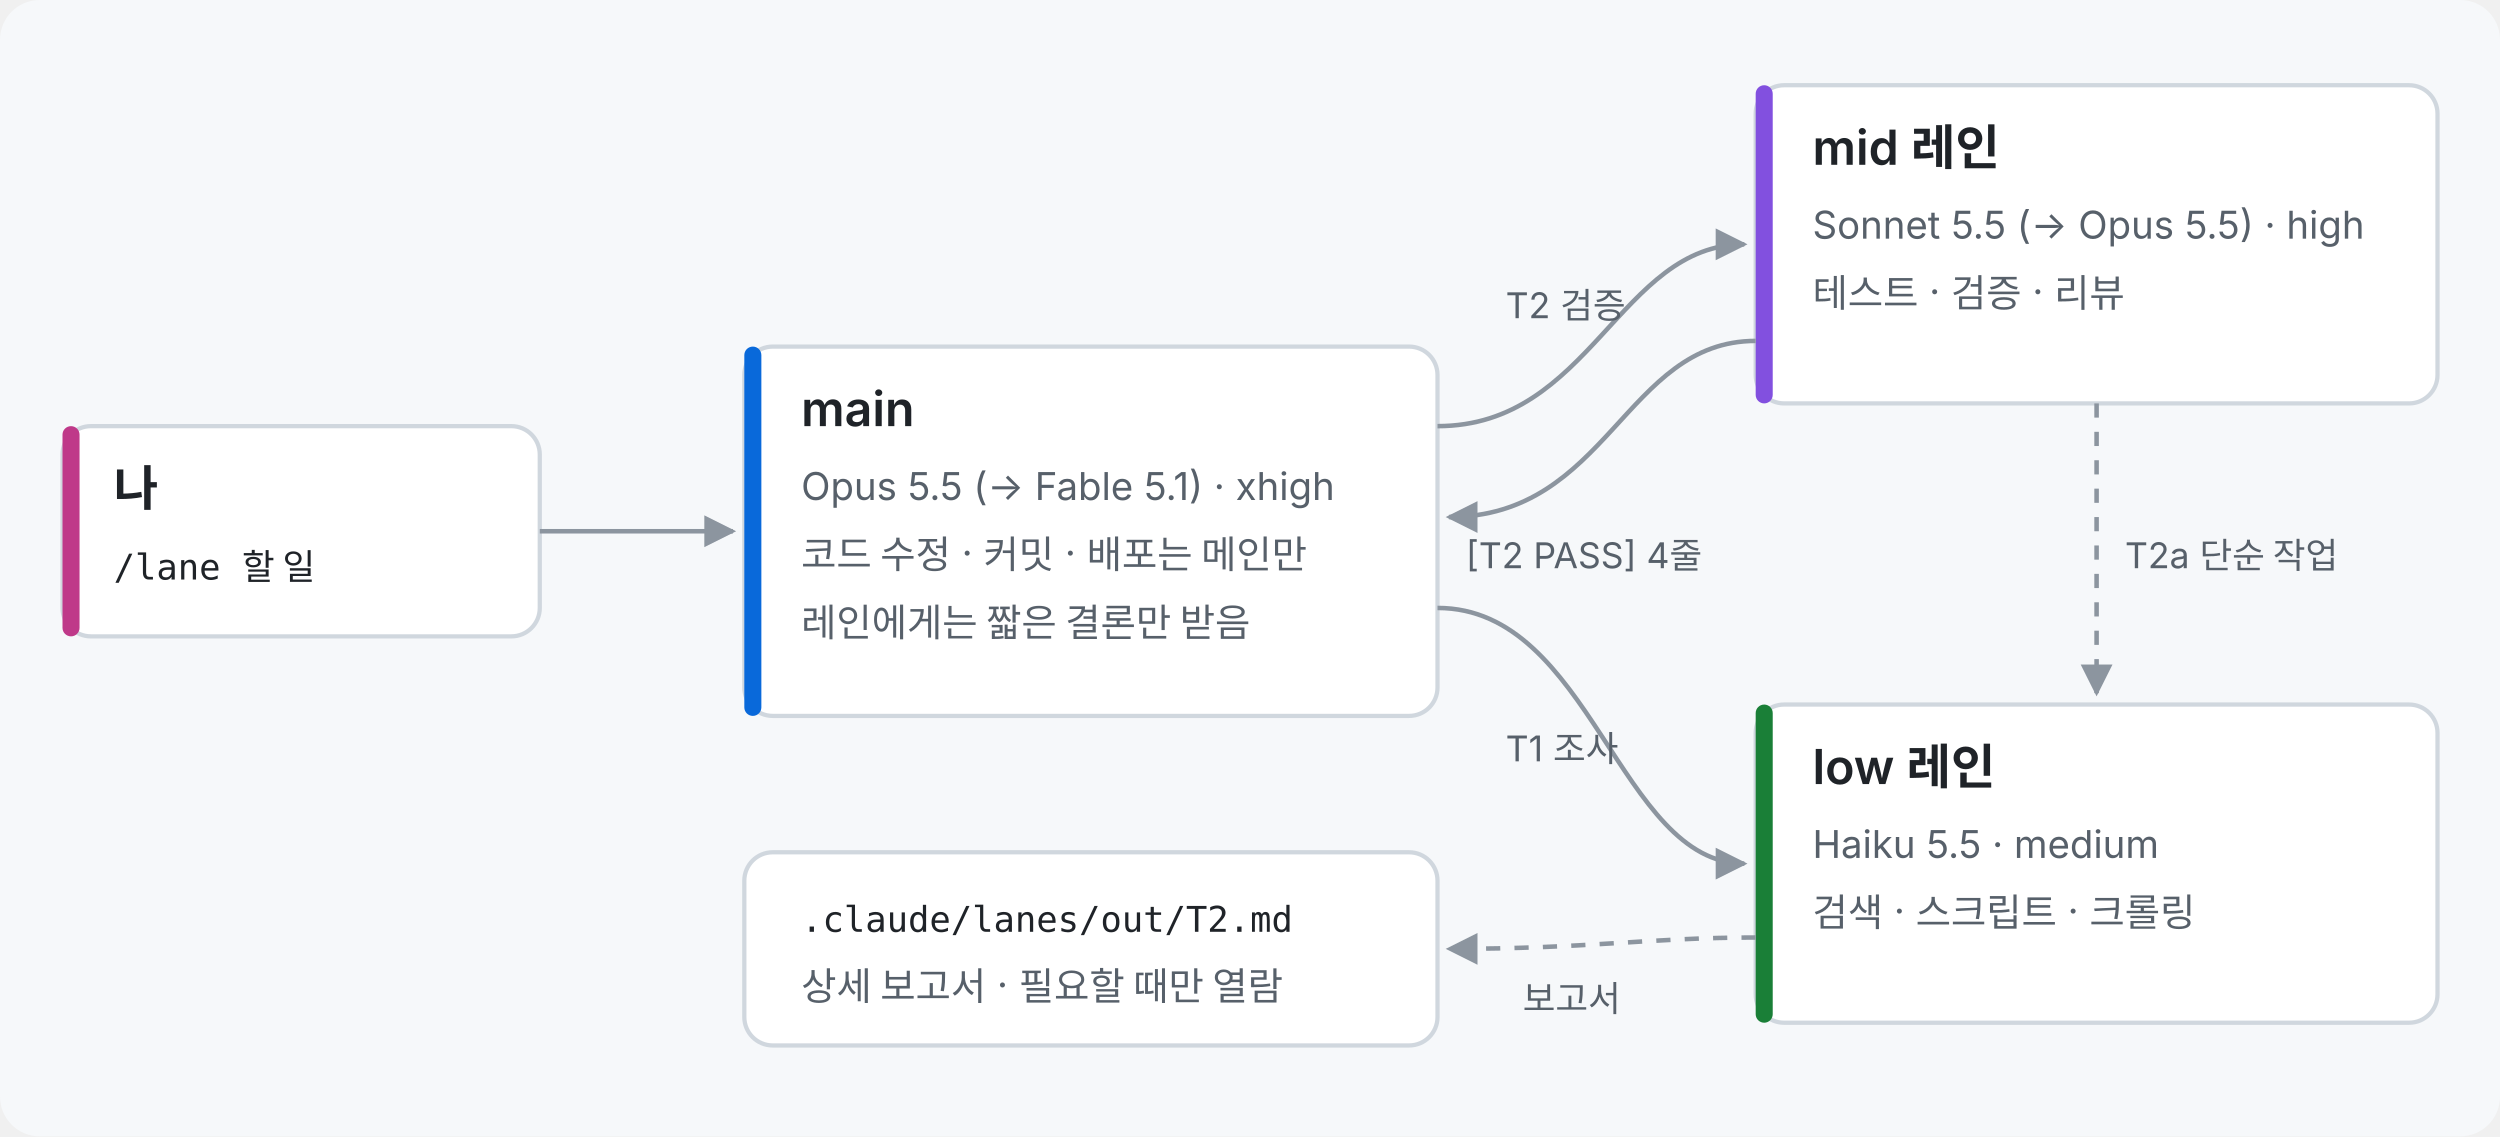
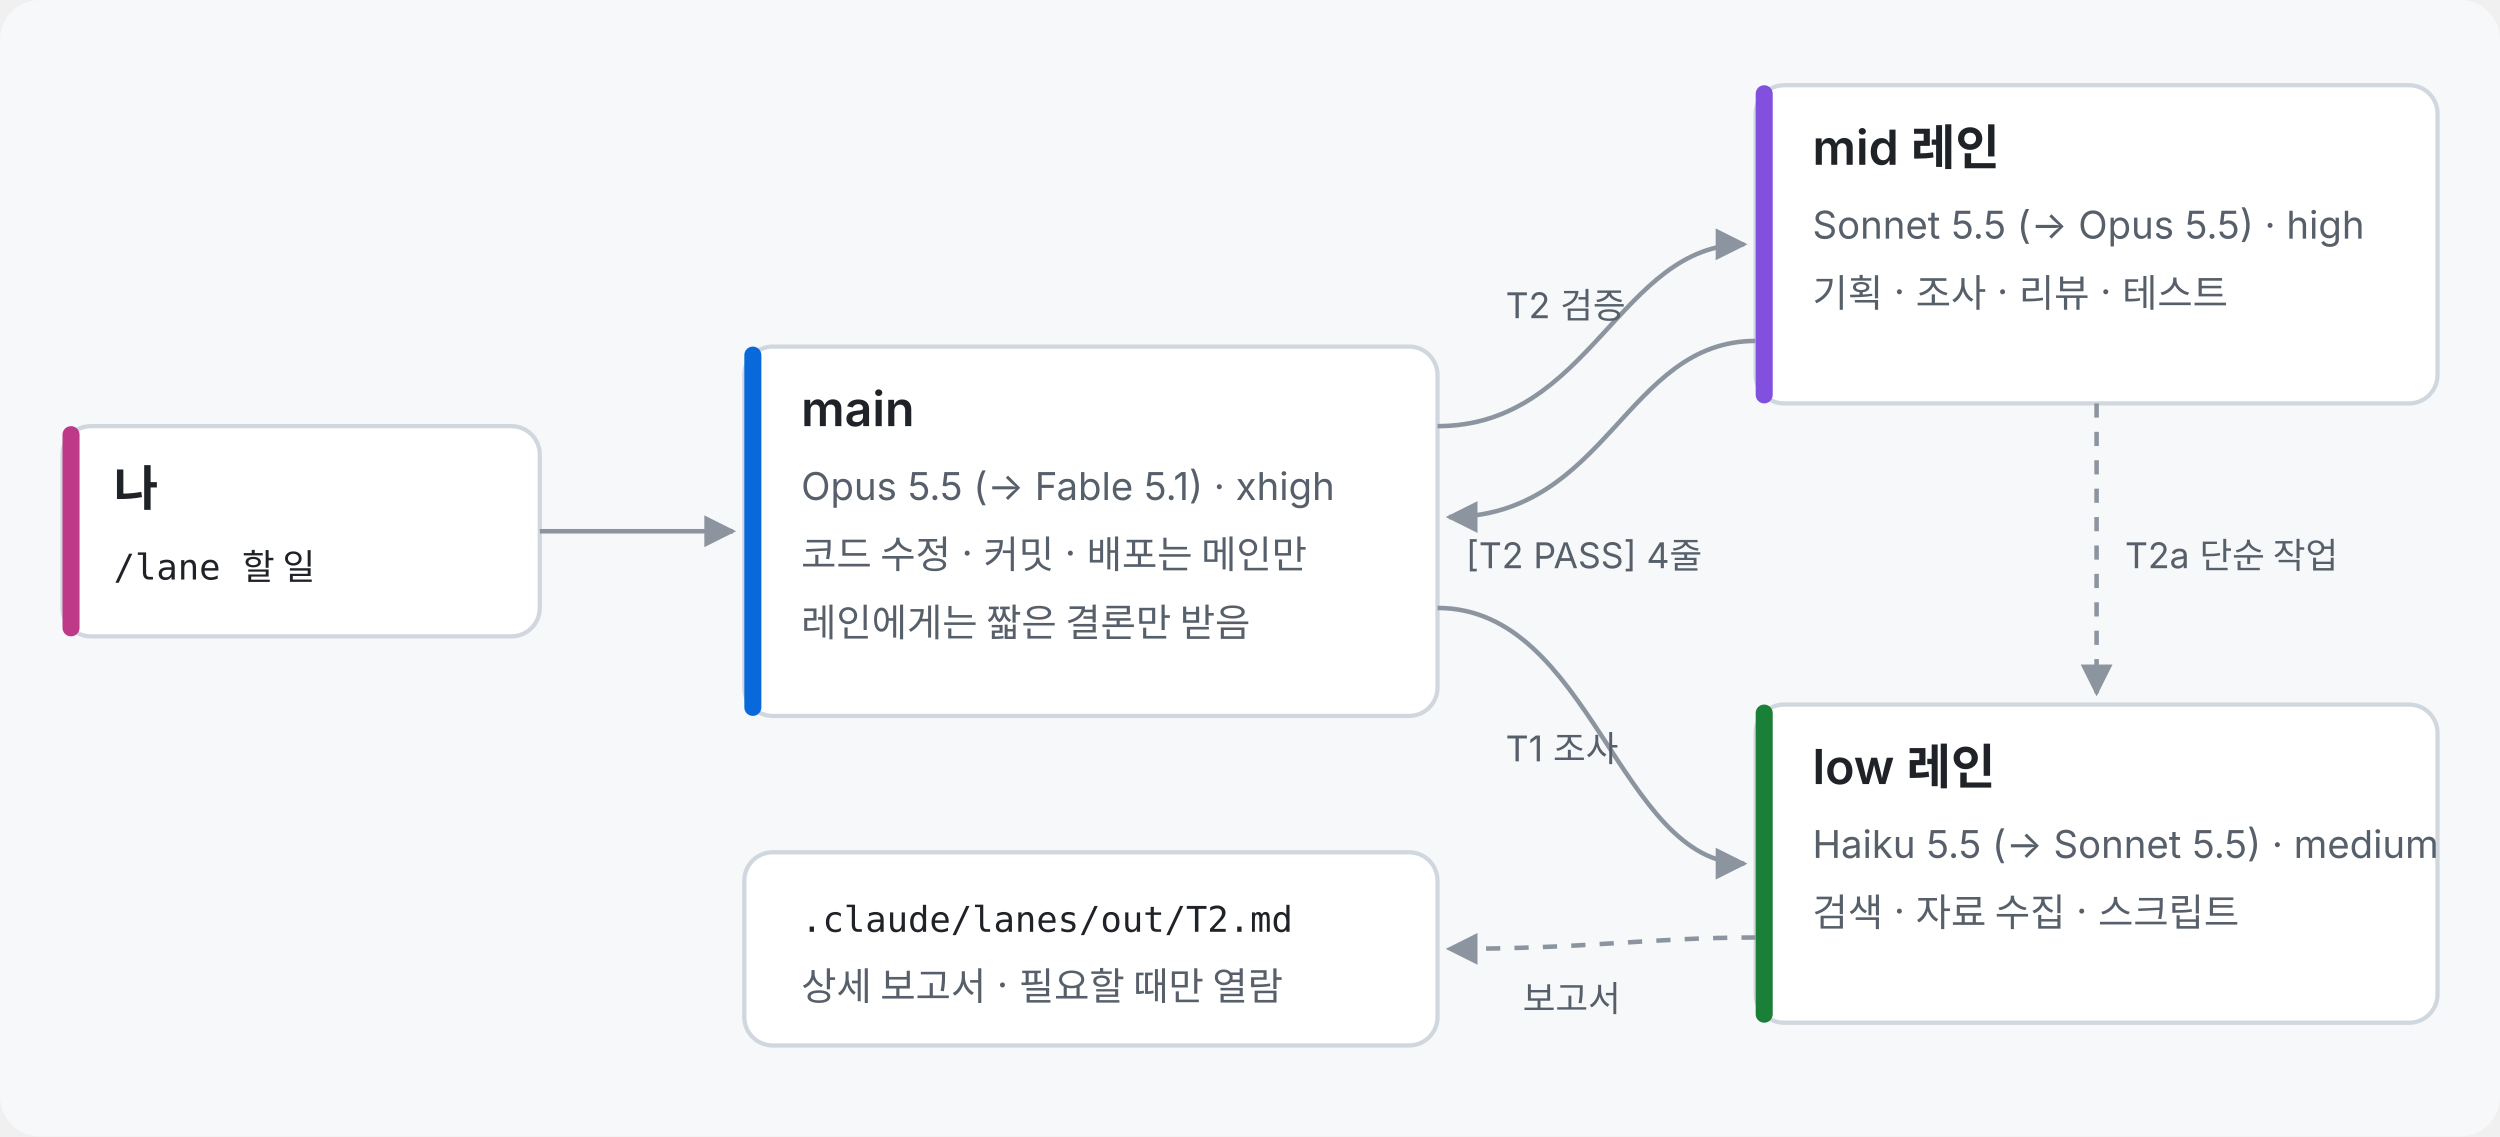
<svg xmlns="http://www.w3.org/2000/svg" xmlns:xlink="http://www.w3.org/1999/xlink" viewBox="0 0 880 400" width="880" height="400" role="img" aria-label="lanes: 메인이 mid·low 레인에 작업을 넘기고, 짧은 답만 돌려받으며, 상세 보고서는 파일로 남는다">
  <style>
    .bg { fill: #f6f8fa; }
    .box { fill: #ffffff; stroke: #d0d7de; stroke-width: 1.5; }
    .t { font: 600 17px -apple-system, "Segoe UI", "Apple SD Gothic Neo", "Noto Sans KR", "Malgun Gothic", sans-serif; fill: #1f2328; }
    .s { font: 13.5px -apple-system, "Segoe UI", "Apple SD Gothic Neo", "Noto Sans KR", "Malgun Gothic", sans-serif; fill: #57606a; }
    .m { font: 12.5px ui-monospace, "Cascadia Mono", Menlo, Consolas, "Apple SD Gothic Neo", "Malgun Gothic", monospace; fill: #1f2328; }
    .lab { font: 12.5px -apple-system, "Segoe UI", "Apple SD Gothic Neo", "Noto Sans KR", "Malgun Gothic", sans-serif; fill: #57606a; }
    .wire { fill: none; stroke: #8c959f; stroke-width: 1.6; }
    .dash { stroke-dasharray: 5 5; }
    .main { fill: #0969da; } .mid { fill: #8250df; } .low { fill: #1a7f37; } .you { fill: #bf3989; }
    @media (prefers-color-scheme: dark) {
      .bg { fill: #0d1117; } .box { fill: #161b22; stroke: #30363d; }
      .t, .m { fill: #e6edf3; } .s, .lab { fill: #9198a1; } .wire { stroke: #6e7681; }
      .main { fill: #4493f8; } .mid { fill: #ab7df8; } .low { fill: #3fb950; } .you { fill: #db61a2; }
    }
  </style>
  <defs>
    <marker id="a" viewBox="0 0 10 10" refX="9" refY="5" markerWidth="7" markerHeight="7" orient="auto-start-reverse">
      <path d="M0 0 L10 5 L0 10 z" fill="#8c959f" />
    </marker>
  </defs>
  <rect class="bg" width="880" height="400" rx="14" />
  <rect class="box" x="22" y="150" width="168" height="74" rx="10" />
  <rect class="you" x="22" y="150" width="6" height="74" rx="3" />
  <text class="t" x="40" y="178">나</text>
  <text class="m" x="40" y="204">/lane 할 일</text>
  <rect class="box" x="262" y="122" width="244" height="130" rx="10" />
  <rect class="main" x="262" y="122" width="6" height="130" rx="3" />
  <text class="t" x="282" y="150">main</text>
  <text class="s" x="282" y="176">Opus 5.5 (→ Fable 5.1) · xhigh</text>
  <text class="s" x="282" y="200">코드 수정 · 커밋 · 배포는 메인만</text>
  <text class="s" x="282" y="224">레인에게는 짧은 결론만 받음</text>
  <rect class="box" x="618" y="30" width="240" height="112" rx="10" />
  <rect class="mid" x="618" y="30" width="6" height="112" rx="3" />
  <text class="t" x="638" y="58">mid 레인</text>
  <text class="s" x="638" y="84">Sonnet 5.5 (→ Opus 5.5) · high</text>
-   <text class="s" x="638" y="108">테스트 · 검증 · 리뷰</text>
+   <text class="s" x="638" y="108">기획 · 조사 · 리뷰 · 테스트</text>
  <rect class="box" x="618" y="248" width="240" height="112" rx="10" />
  <rect class="low" x="618" y="248" width="6" height="112" rx="3" />
  <text class="t" x="638" y="276">low 레인</text>
-   <text class="s" x="638" y="302">Haiku 5.5 · medium</text>
-   <text class="s" x="638" y="326">검색 · 스크립트 · 크롤링</text>
+   <text class="s" x="638" y="302">Haiku 5.5 (→ Sonnet 5.5) · medium</text>
+   <text class="s" x="638" y="326">검색 · 자료 수집 · 스크립트</text>
  <rect class="box" x="262" y="300" width="244" height="68" rx="10" />
  <text class="m" x="282" y="328">.claude/lanes/out/T2.md</text>
  <text class="s" x="282" y="352">상세 보고서 · 필요할 때만 열람</text>
  <path id="w-you" class="wire" d="M190 187 L258 187" marker-end="url(#a)" />
  <path id="w-mid" class="wire" d="M506 150 C 560 150, 570 86, 614 86" marker-end="url(#a)" />
  <path id="w-low" class="wire" d="M506 214 C 560 214, 570 304, 614 304" marker-end="url(#a)" />
  <path id="w-sub" class="wire dash" d="M738 142 L738 244" marker-end="url(#a)" />
  <path id="w-back" class="wire" d="M618 120 C 572 120, 566 182, 510 182" marker-end="url(#a)" />
  <path id="w-file" class="wire dash" d="M618 330 C 580 330, 560 334, 510 334" marker-end="url(#a)" />
  <text class="lab" x="530" y="268">T1 조사</text>
  <text class="lab" x="530" y="112">T2 검증</text>
  <text class="lab" x="748" y="200">T2a 단순 작업</text>
  <text class="lab" x="516" y="200">[T2 PASS] 4줄</text>
  <text class="lab" x="536" y="356">보고서</text>
  <g>
    <circle r="6" class="you" opacity="0">
      <animateMotion dur="8s" repeatCount="indefinite" calcMode="linear" keyPoints="0;0;1;1" keyTimes="0;0.02;0.12;1">
        <mpath xlink:href="#w-you" />
      </animateMotion>
      <animate attributeName="opacity" dur="8s" repeatCount="indefinite" calcMode="discrete" values="0;1;0" keyTimes="0;0.02;0.13" />
    </circle>
    <circle r="6" class="low" opacity="0">
      <animateMotion dur="8s" repeatCount="indefinite" calcMode="linear" keyPoints="0;0;1;1" keyTimes="0;0.15;0.29;1">
        <mpath xlink:href="#w-low" />
      </animateMotion>
      <animate attributeName="opacity" dur="8s" repeatCount="indefinite" calcMode="discrete" values="0;1;0" keyTimes="0;0.15;0.30" />
    </circle>
    <circle r="6" class="mid" opacity="0">
      <animateMotion dur="8s" repeatCount="indefinite" calcMode="linear" keyPoints="0;0;1;1" keyTimes="0;0.20;0.34;1">
        <mpath xlink:href="#w-mid" />
      </animateMotion>
      <animate attributeName="opacity" dur="8s" repeatCount="indefinite" calcMode="discrete" values="0;1;0" keyTimes="0;0.20;0.35" />
    </circle>
    <circle r="5" class="mid" opacity="0">
      <animateMotion dur="8s" repeatCount="indefinite" calcMode="linear" keyPoints="0;0;1;1" keyTimes="0;0.40;0.52;1">
        <mpath xlink:href="#w-sub" />
      </animateMotion>
      <animate attributeName="opacity" dur="8s" repeatCount="indefinite" calcMode="discrete" values="0;1;0" keyTimes="0;0.40;0.53" />
    </circle>
    <circle r="5" class="low" opacity="0">
      <animateMotion dur="8s" repeatCount="indefinite" calcMode="linear" keyPoints="0;0;1;1" keyTimes="0;0.56;0.68;1">
        <mpath xlink:href="#w-file" />
      </animateMotion>
      <animate attributeName="opacity" dur="8s" repeatCount="indefinite" calcMode="discrete" values="0;1;0" keyTimes="0;0.56;0.69" />
    </circle>
    <circle r="6" class="mid" opacity="0">
      <animateMotion dur="8s" repeatCount="indefinite" calcMode="linear" keyPoints="0;0;1;1" keyTimes="0;0.72;0.86;1">
        <mpath xlink:href="#w-back" />
      </animateMotion>
      <animate attributeName="opacity" dur="8s" repeatCount="indefinite" calcMode="discrete" values="0;1;0" keyTimes="0;0.72;0.87" />
    </circle>
  </g>
</svg>
